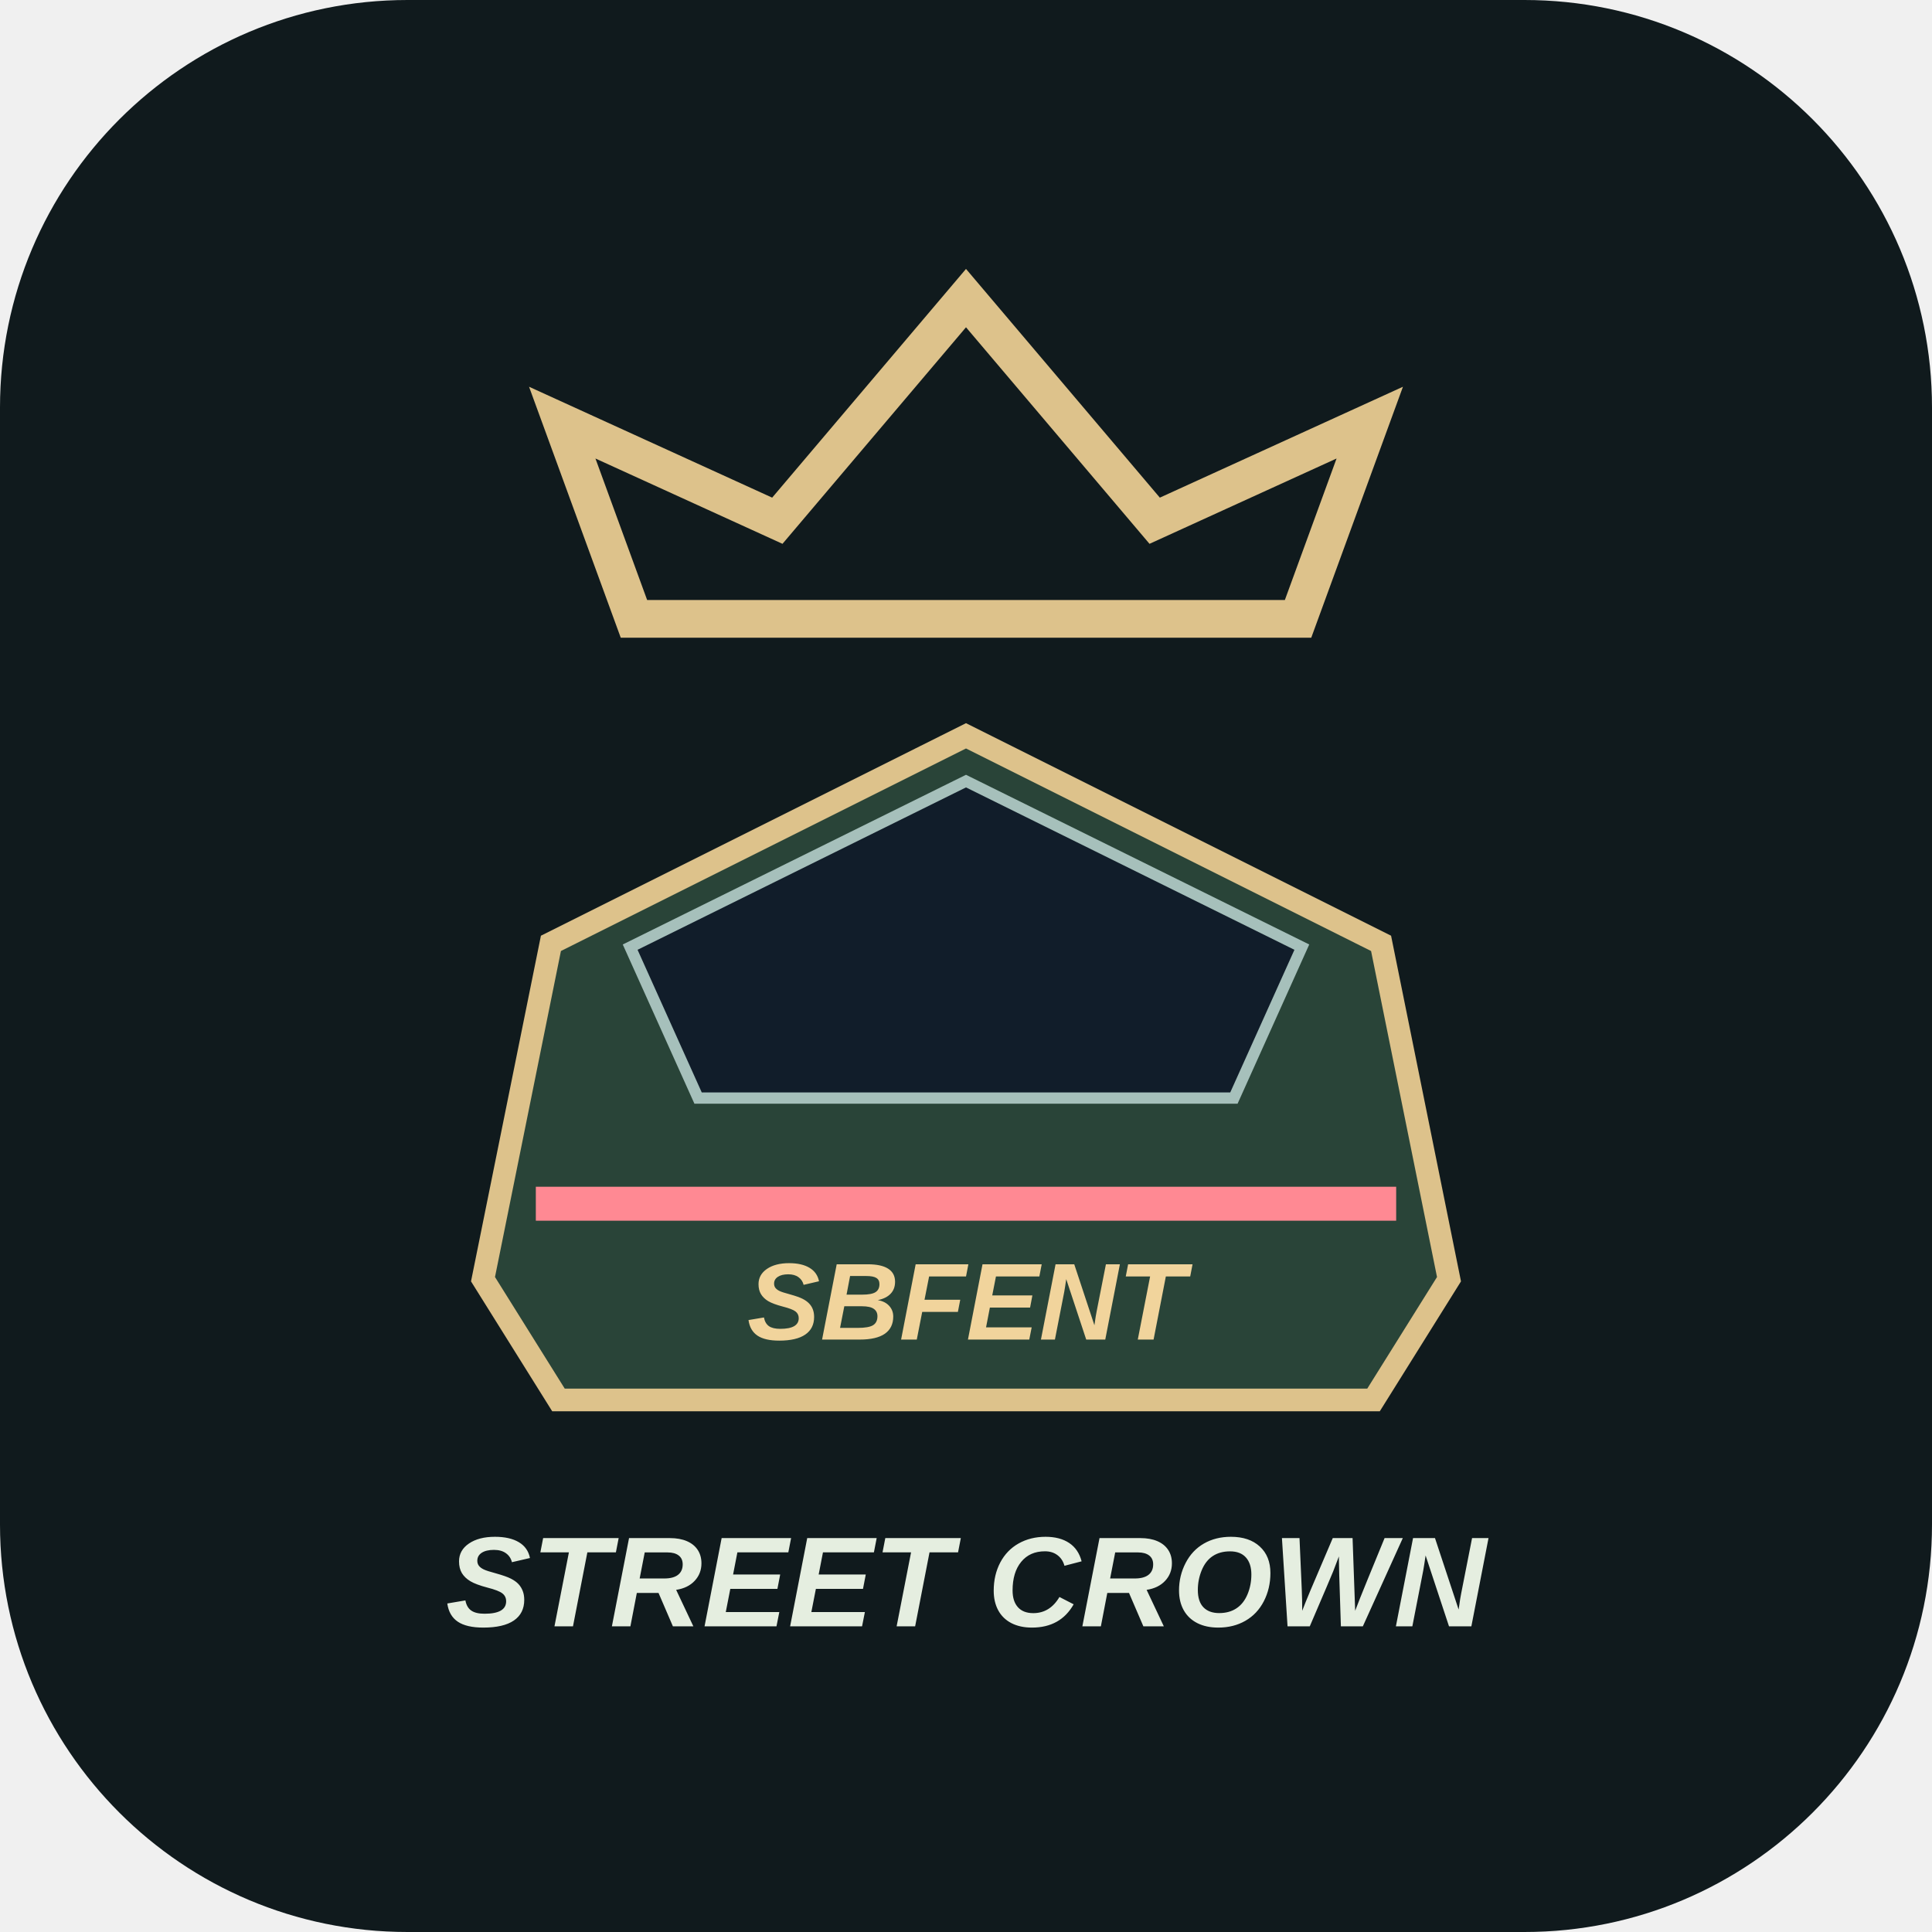
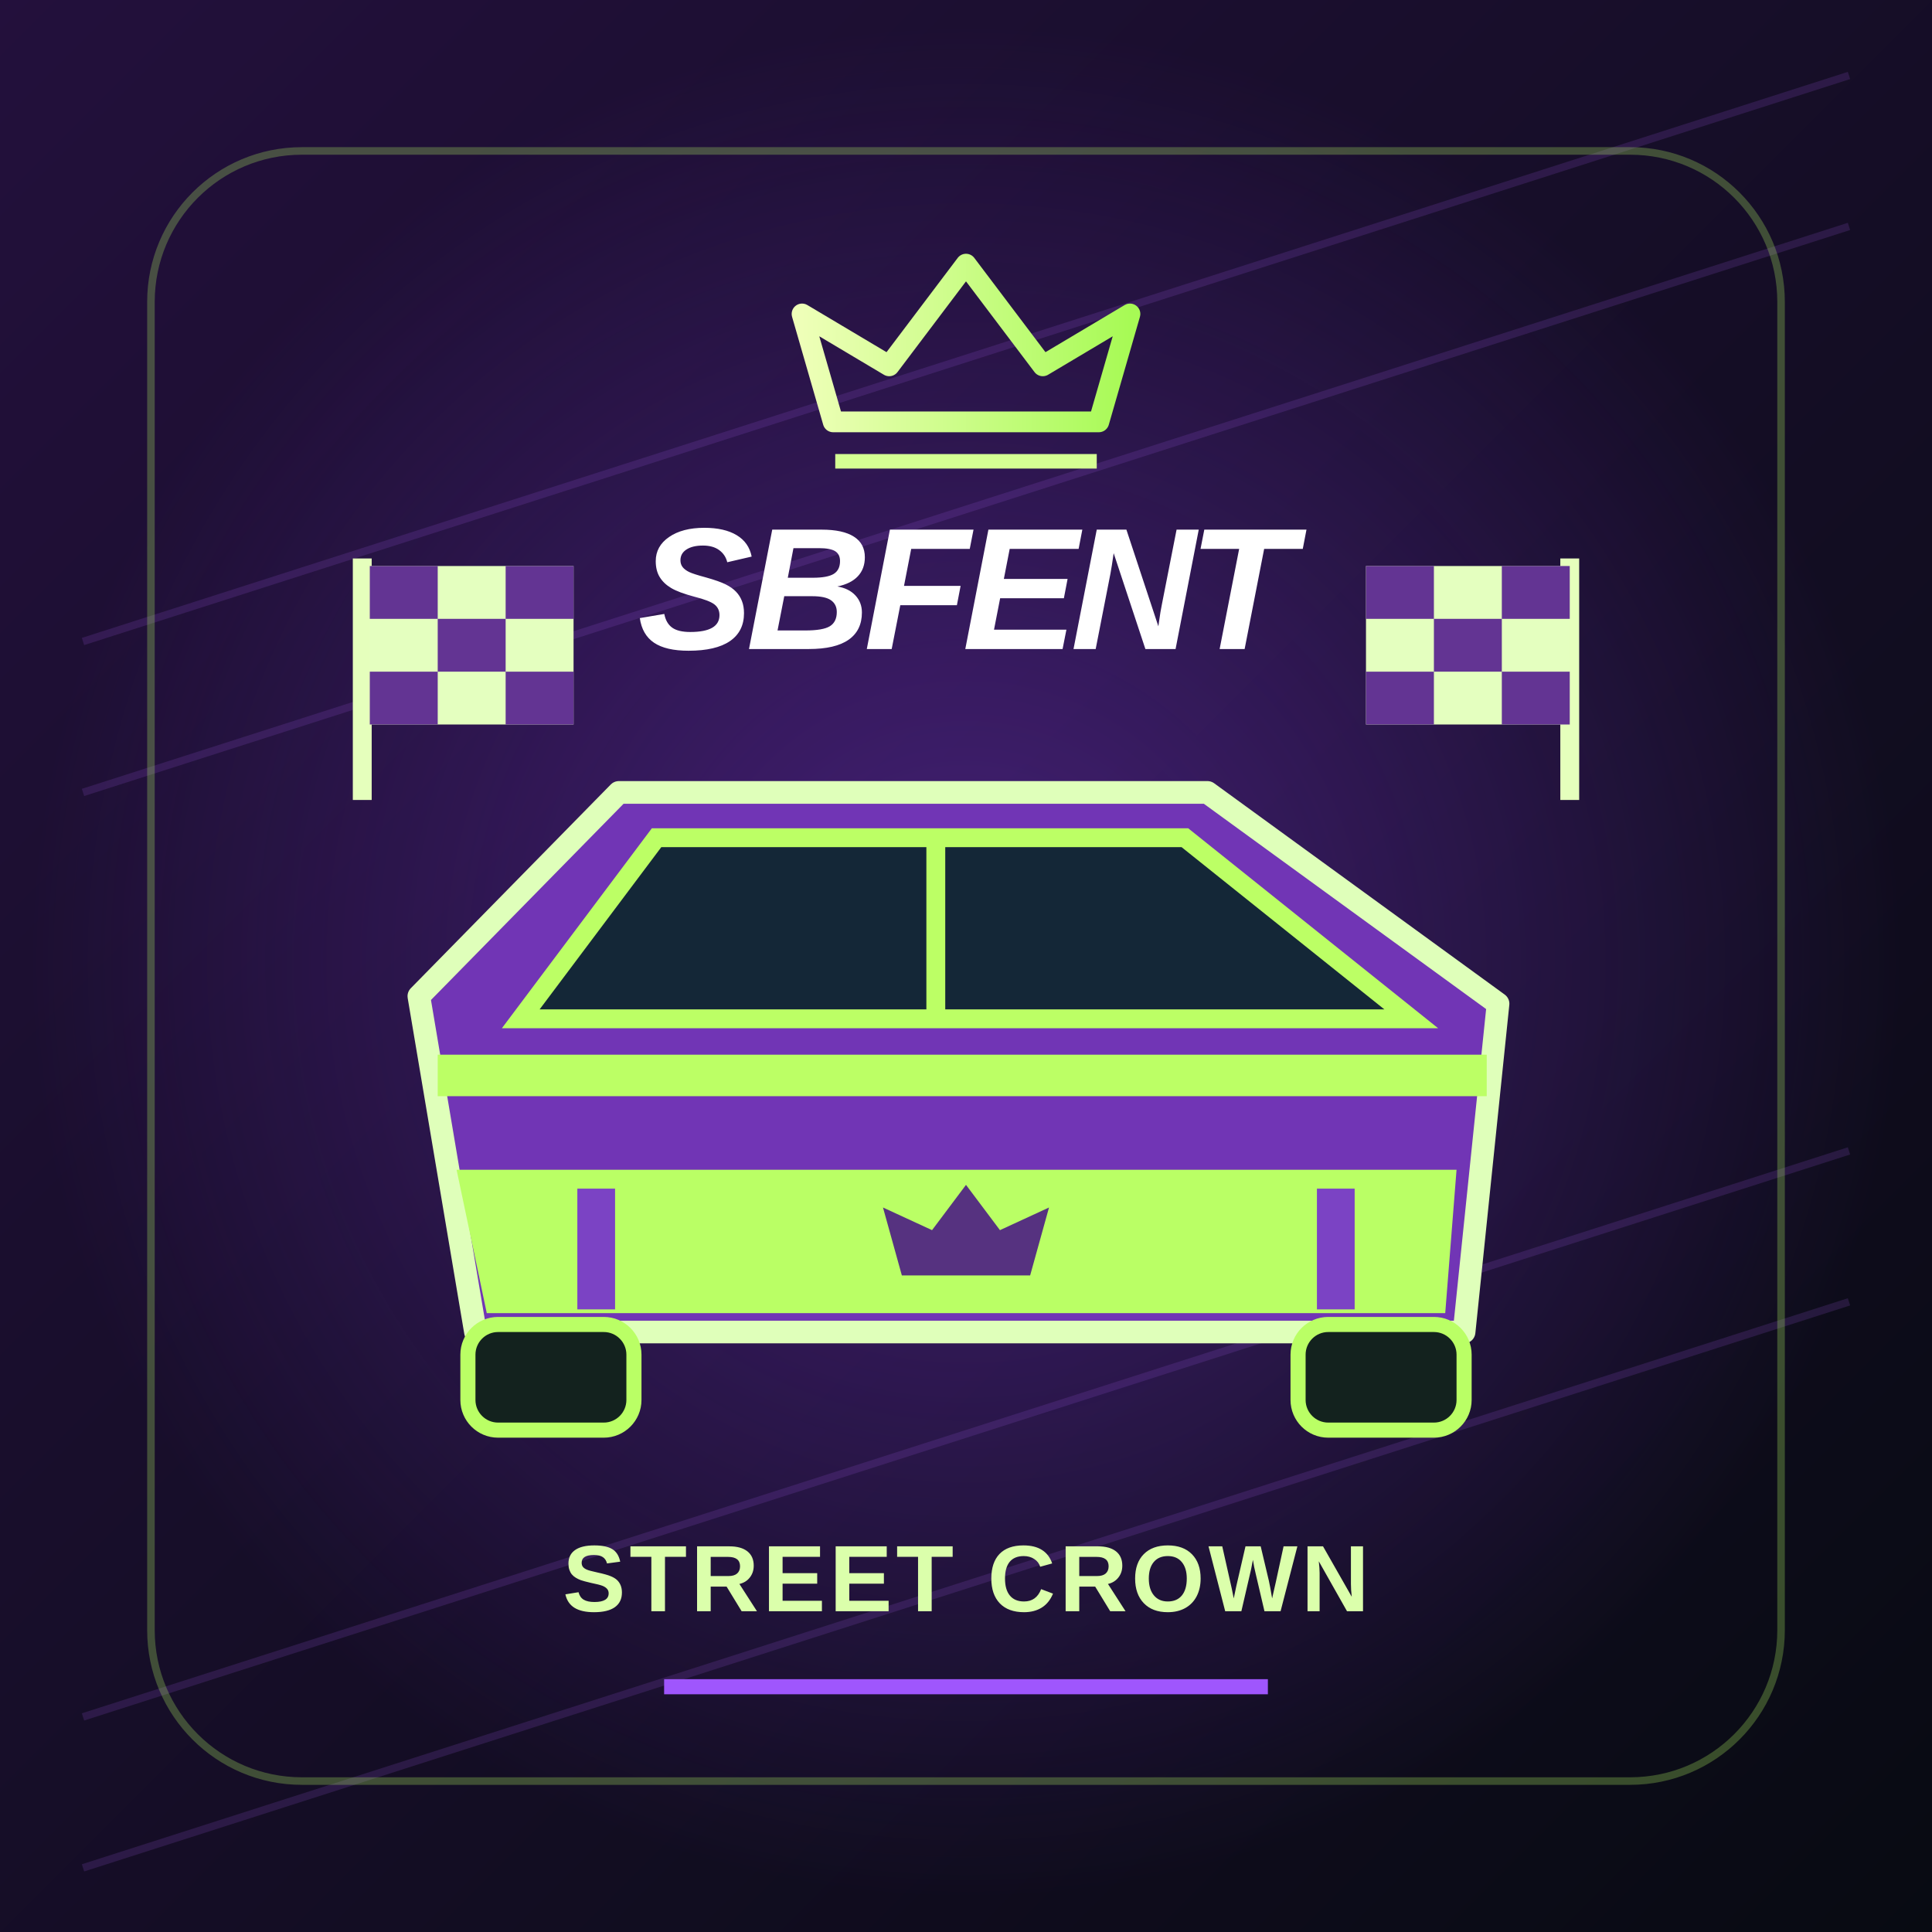
<svg xmlns="http://www.w3.org/2000/svg" width="512" height="512" viewBox="0 0 512 512">
-   <rect width="512" height="512" rx="108" fill="#101a1d" />
-   <path d="m149 112 19 52h176l19-52-57 26-50-59-50 59Z" fill="none" stroke="#ddc28b" stroke-width="10" />
-   <path d="m128 339 18-89 110-55 110 55 18 89-20 32H148Z" fill="#294438" stroke="#ddc28b" stroke-width="6" />
-   <path d="m167 251 89-44 89 44-18 40H185Z" fill="#111d2a" stroke="#a6c0bb" stroke-width="3" />
-   <path d="M142 319h228" stroke="#ff8993" stroke-width="9" />
-   <text x="256" y="355" text-anchor="middle" fill="#f1d49c" font-size="29" font-family="Arial" font-weight="900" font-style="italic">SBFENT</text>
-   <text x="256" y="431" text-anchor="middle" fill="#e5eee0" font-size="34" font-family="Arial" font-weight="900" font-style="italic">STREET CROWN</text>
+   <defs>
+     <linearGradient id="bg" x2="1" y2="1">
+       <stop stop-color="#23103c" />
+       <stop offset="1" stop-color="#080b12" />
+     </linearGradient>
+     <linearGradient id="acid">
+       <stop stop-color="#eeffb8" />
+       <stop offset="1" stop-color="#a7fa55" />
+     </linearGradient>
+     <radialGradient id="glow">
+       <stop stop-color="#913ef8" stop-opacity=".38" />
+       <stop offset="1" stop-color="#913ef8" stop-opacity="0" />
+     </radialGradient>
+   </defs>
+   <path fill="url(#bg)" d="M0 0h512v512H0z" />
+   <circle cx="256" cy="255" r="250" fill="url(#glow)" />
+   <path d="M22 170 490 20M22 210 490 60M22 455 490 305M22 495 490 345" stroke="#9755da" stroke-opacity=".18" stroke-width="2" />
+   <rect x="40" y="40" width="432" height="432" rx="40" fill="none" stroke="#baff6544" stroke-width="2" />
+   <g transform="translate(256 103) scale(.55)">
+     <path d="m-64 16-15-52 42 25 37-49 37 49 42-25-15 52z" fill="none" stroke="url(#acid)" stroke-width="10" stroke-linejoin="round" />
+     <path d="M-63 35H63" stroke="#d5ff93" stroke-width="7" />
+   </g>
+   <text x="256" y="172" text-anchor="middle" font-family="Arial,Helvetica,sans-serif" font-style="italic" font-weight="900" font-size="46" letter-spacing="-2" fill="#fff">SBFENT</text>
+   <g transform="translate(256 282)">
+     <path d="M-145-18-92-72H64l77 56-9 87H-130Z" fill="#7135b5" stroke="#dfffba" stroke-width="6" stroke-linejoin="round" />
+     <path d="m-82-60-36 48H118L58-60Z" fill="#142737" stroke="#bcff65" stroke-width="5" />
+     <path d="M-8-58V-14" stroke="#bcff65" stroke-width="5" />
+     <path d="M-140 3H138" stroke="#bcff65" stroke-width="11" />
+     <path d="M-135 28H130l-3 38h-254Z" fill="#baff65" />
+     <path d="M-98 33v32M98 33v32" stroke="#7b43c4" stroke-width="10" />
+     <rect x="-132" y="69" width="44" height="28" rx="8" fill="#13221e" stroke="#baff65" stroke-width="4" />
+     <rect x="88" y="69" width="44" height="28" rx="8" fill="#13221e" stroke="#baff65" stroke-width="4" />
+     <path d="m-22 38 5 18h34l5-18-13 6-9-12-9 12Z" fill="#563280" />
+     <path d="M-160-70v-64m320 64v-64" stroke="#e5ffbc" stroke-width="5" />
+     <path d="M-158-132h54v42h-54Zm264 0h54v42h-54Z" fill="#e4ffbf" />
+     <path d="M-158-132h18v14h-18Zm36 0h18v14h-18Zm-18 14h18v14h-18Zm-18 14h18v14h-18Zm36 0h18v14h-18ZM106-132h18v14h-18Zm36 0h18v14h-18Zm-18 14h18v14h-18Zm-18 14h18v14h-18Zm36 0h18v14h-18Z" fill="#633493" />
+   </g>
+   <text x="256" y="427" text-anchor="middle" font-family="Arial,Helvetica,sans-serif" font-weight="900" font-size="25" letter-spacing="1" fill="#dbffab">STREET CROWN</text>
+   <path d="M176 447h160" stroke="#9f56fd" stroke-width="4" />
</svg>
